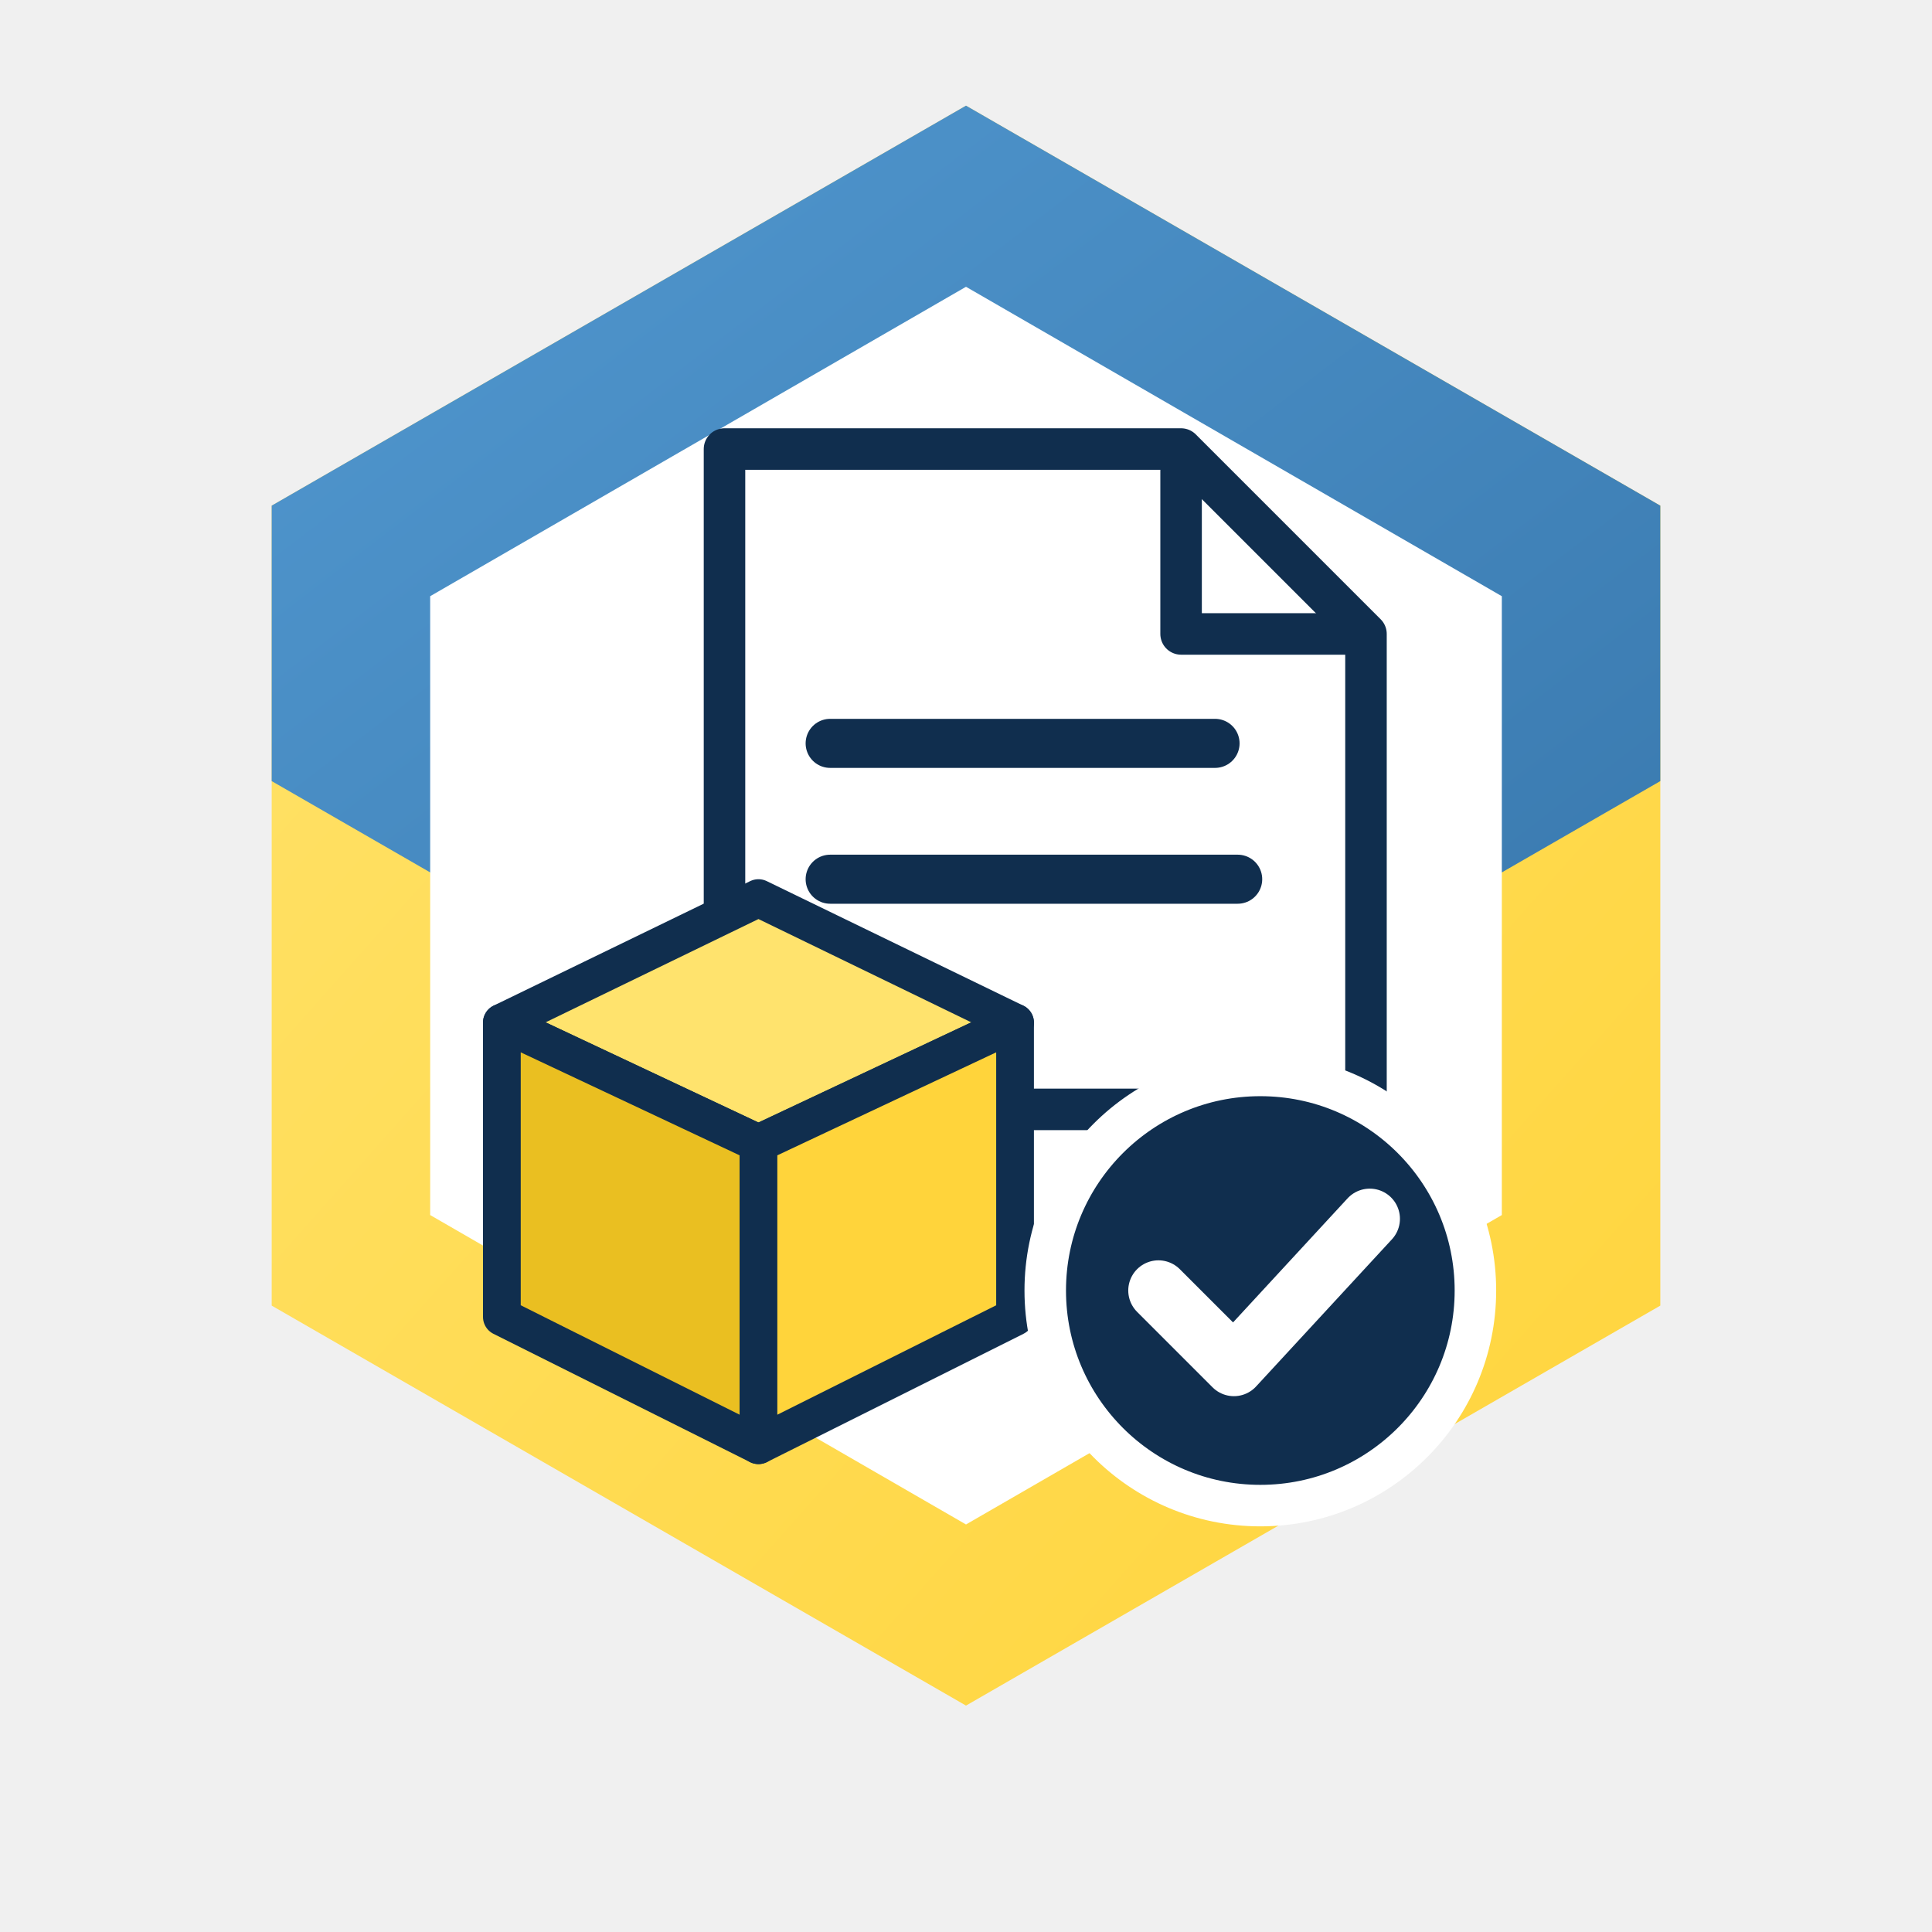
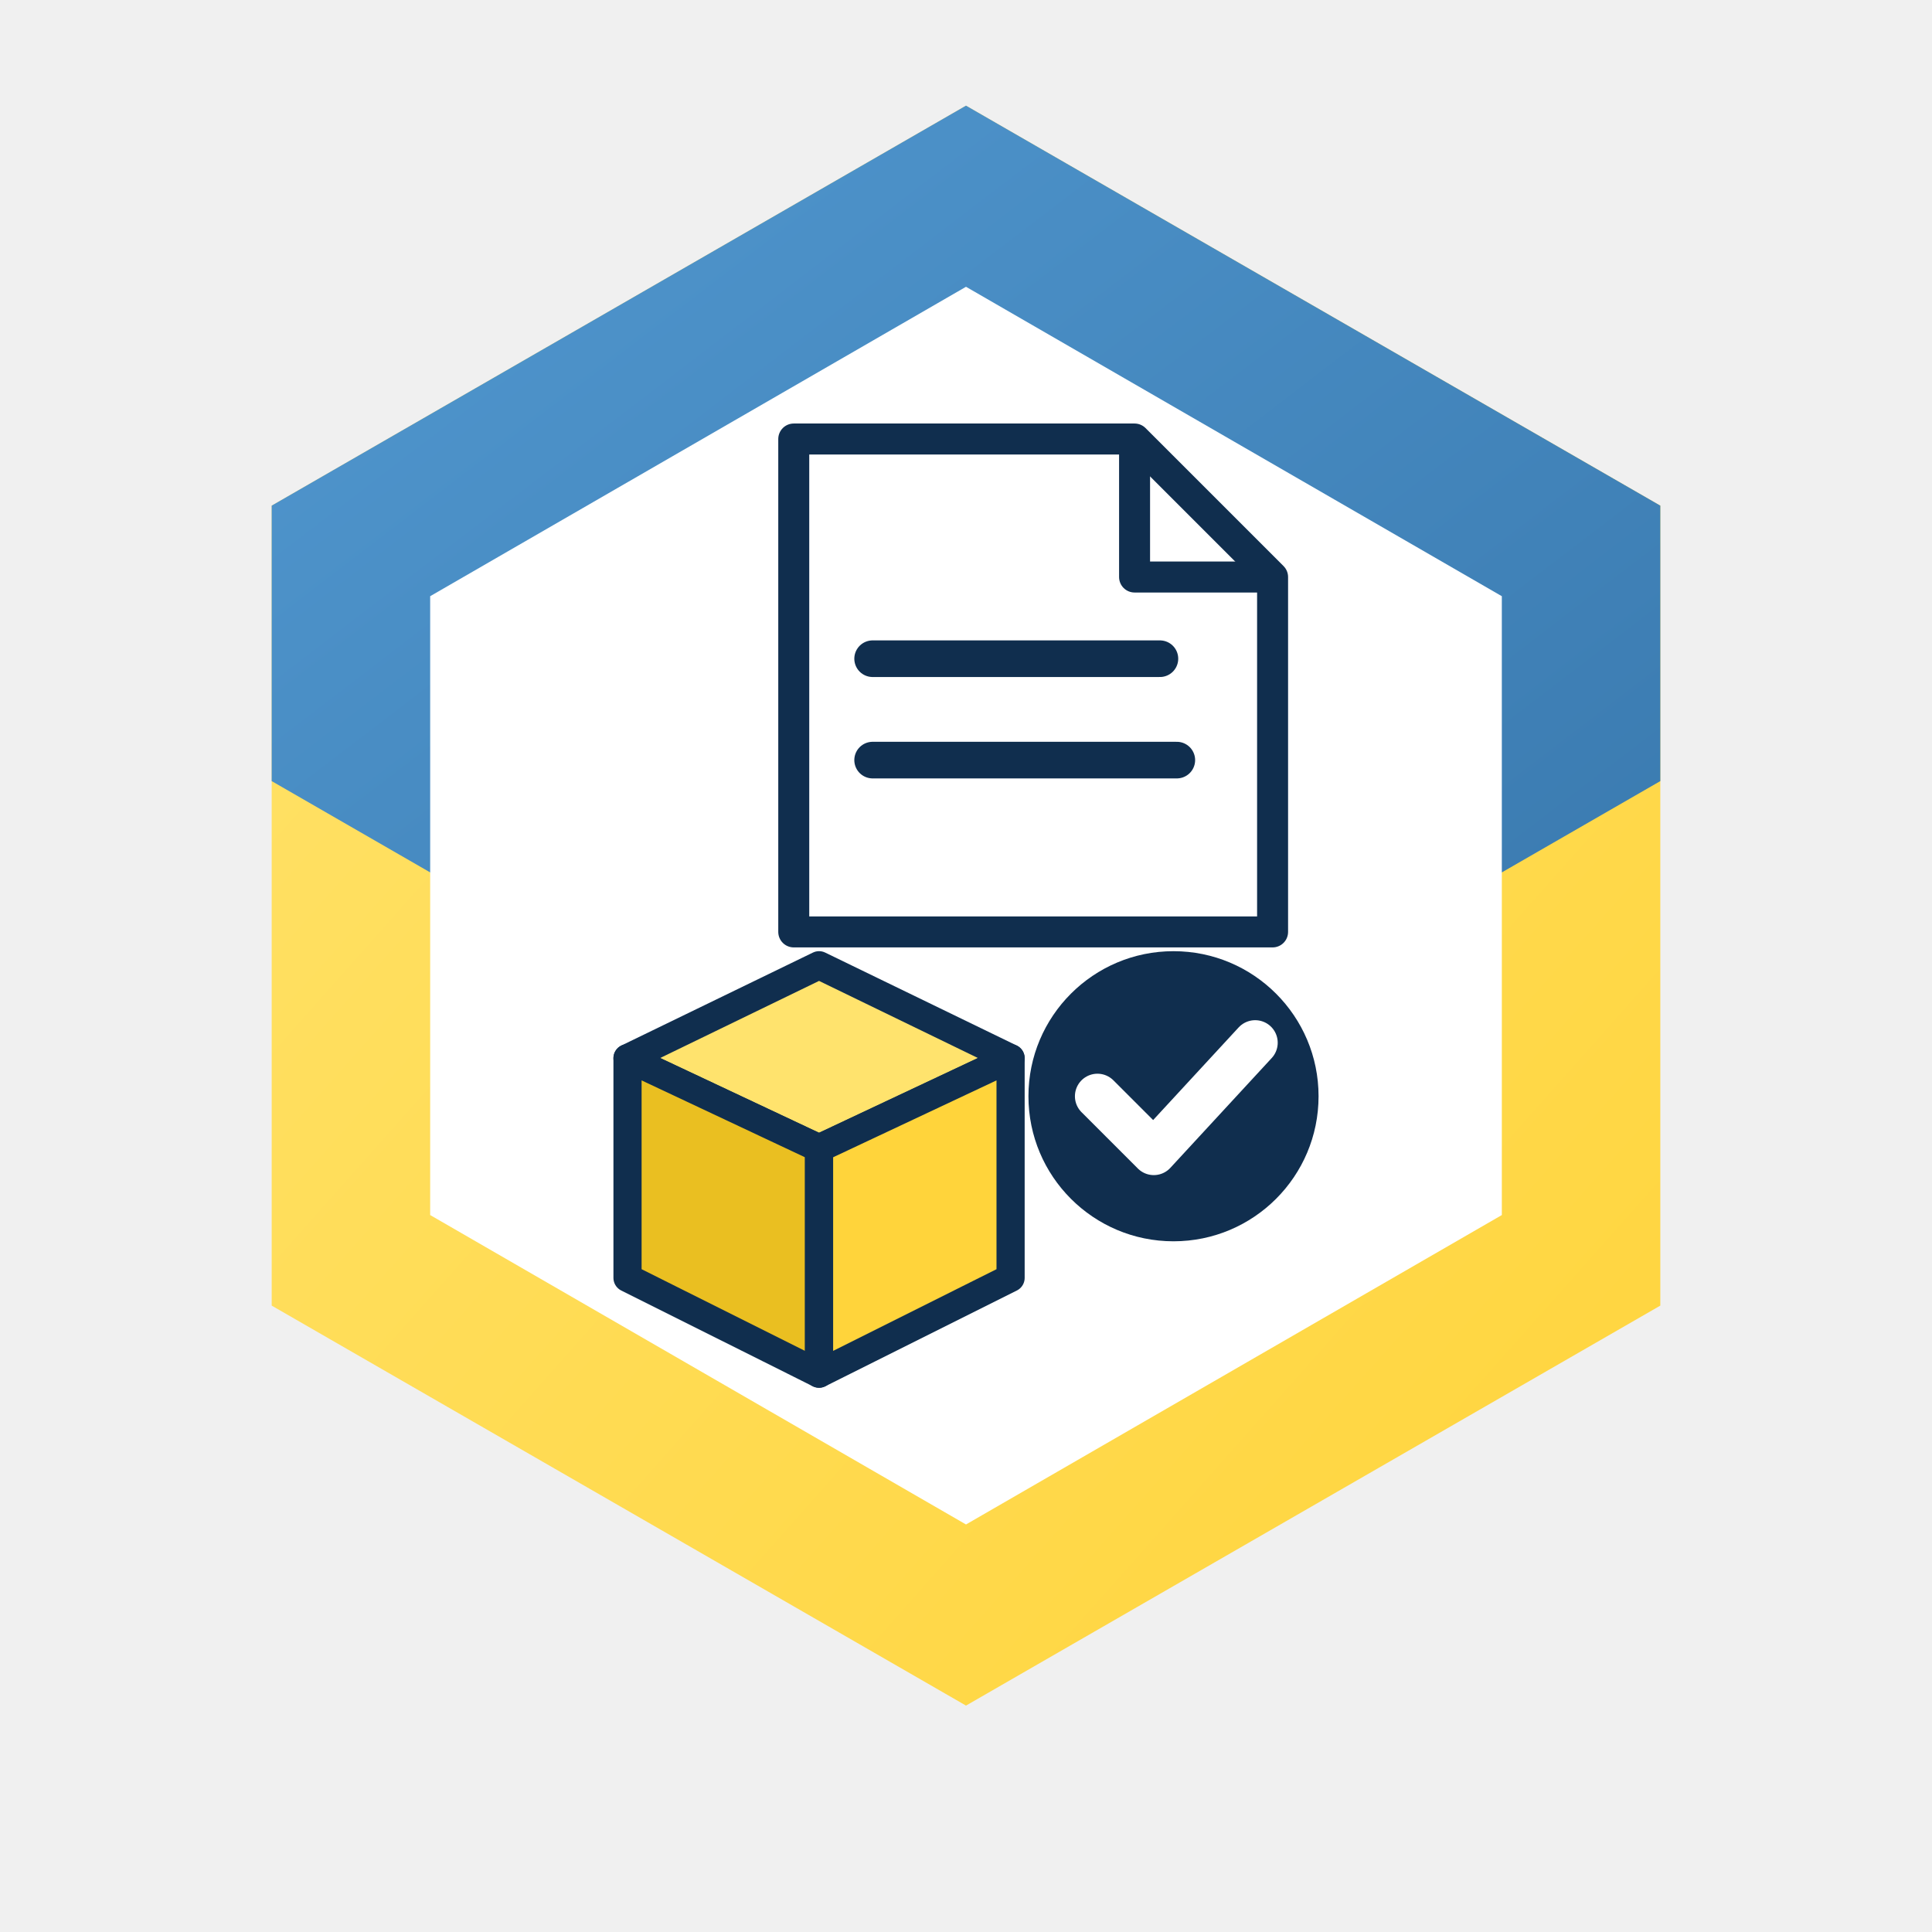
<svg xmlns="http://www.w3.org/2000/svg" viewBox="0 0 512 512" width="512" height="512">
  <defs>
    <linearGradient id="blue" x2="1" y2="1">
      <stop stop-color="#5299D1" />
      <stop offset="1" stop-color="#3776AB" />
    </linearGradient>
    <linearGradient id="yellow" x2="1" y2="1">
      <stop stop-color="#FFE36D" />
      <stop offset="1" stop-color="#FFD43B" />
    </linearGradient>
  </defs>
  <path d="M256 28 440 134 440 346 256 452 72 346 72 134Z" fill="url(#yellow)" />
  <path d="M256 28 440 134 440 207 256 313 72 207 72 134Z" fill="url(#blue)" />
  <path d="M256 76 398 158 398 322 256 404 114 322 114 158Z" fill="#FFFFFF" />
-   <path d="M192 119H313L362 168V294H192Z" fill="#FFFFFF" stroke="#102E4E" stroke-width="11" stroke-linejoin="round" />
-   <path d="M313 119V168H362" fill="none" stroke="#102E4E" stroke-width="11" stroke-linejoin="round" />
-   <path d="M220 197H322M220 233H328" stroke="#102E4E" stroke-width="13" stroke-linecap="round" />
-   <path d="M133 271 201 238 269 271 201 303Z" fill="#FFE36D" stroke="#102E4E" stroke-width="10" stroke-linejoin="round" />
-   <path d="M133 271V349L201 383V303Z" fill="#EABF21" stroke="#102E4E" stroke-width="10" stroke-linejoin="round" />
-   <path d="M269 271V349L201 383V303Z" fill="#FFD43B" stroke="#102E4E" stroke-width="10" stroke-linejoin="round" />
-   <circle cx="334" cy="342" r="57" fill="#102E4E" stroke="#FFFFFF" stroke-width="11" />
-   <path d="m307 342 20 20 36-39" fill="none" stroke="#FFFFFF" stroke-width="16" stroke-linecap="round" stroke-linejoin="round" />
+   <g transform="translate(67.037 27.515) scale(0.74644)">
+     <path d="M192 119H313L362 168V294H192Z" fill="#FFFFFF" stroke="#102E4E" stroke-width="11" stroke-linejoin="round" />
+     <path d="M313 119V168H362" fill="none" stroke="#102E4E" stroke-width="11" stroke-linejoin="round" />
+     <path d="M220 197H322M220 233H328" stroke="#102E4E" stroke-width="13" stroke-linecap="round" />
+   </g>
+   <g transform="translate(67.023 78.149) scale(0.74644)">
+     <path d="M133 271 201 238 269 271 201 303Z" fill="#FFE36D" stroke="#102E4E" stroke-width="10" stroke-linejoin="round" />
+     <path d="M133 271V349L201 383V303Z" fill="#EABF21" stroke="#102E4E" stroke-width="10" stroke-linejoin="round" />
+     <path d="M269 271V349L201 383V303Z" fill="#FFD43B" stroke="#102E4E" stroke-width="10" stroke-linejoin="round" />
+   </g>
+   <g transform="translate(61.679 35.233) scale(0.74644)">
+     <circle cx="334" cy="342" r="51.5" fill="#102E4E" />
+     <path d="m307 342 20 20 36-39" fill="none" stroke="#FFFFFF" stroke-width="16" stroke-linecap="round" stroke-linejoin="round" />
+   </g>
</svg>
